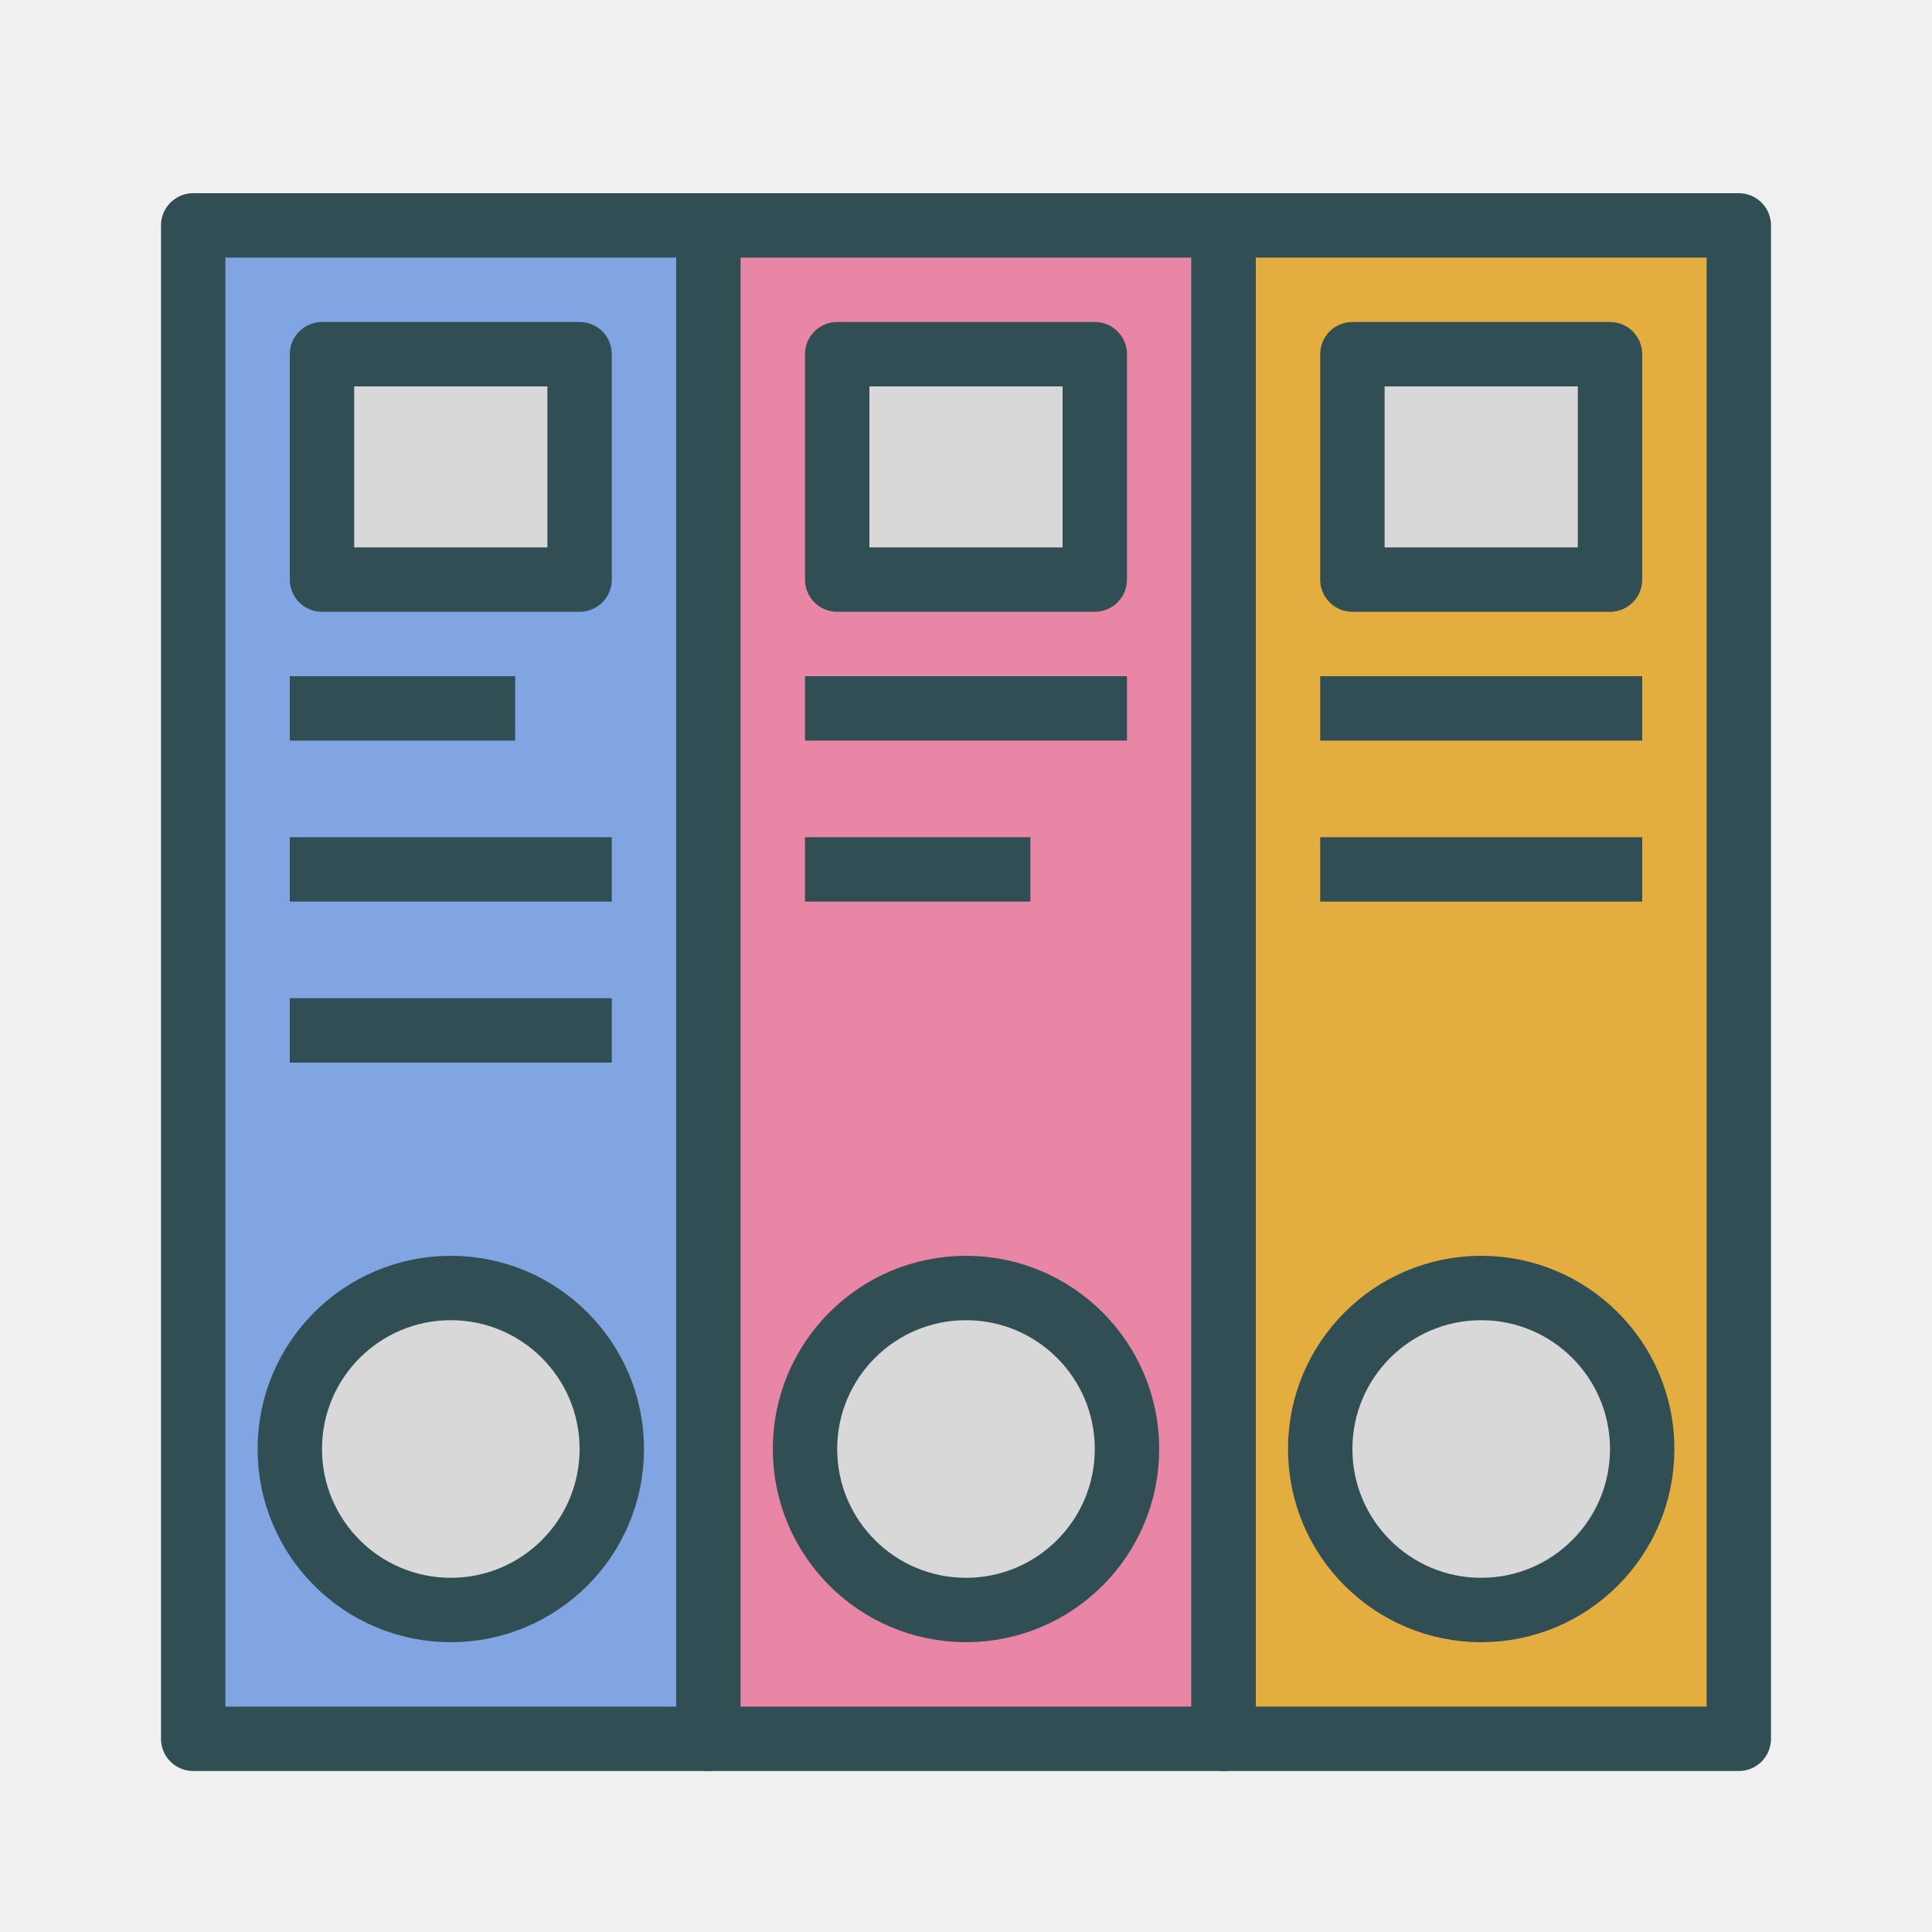
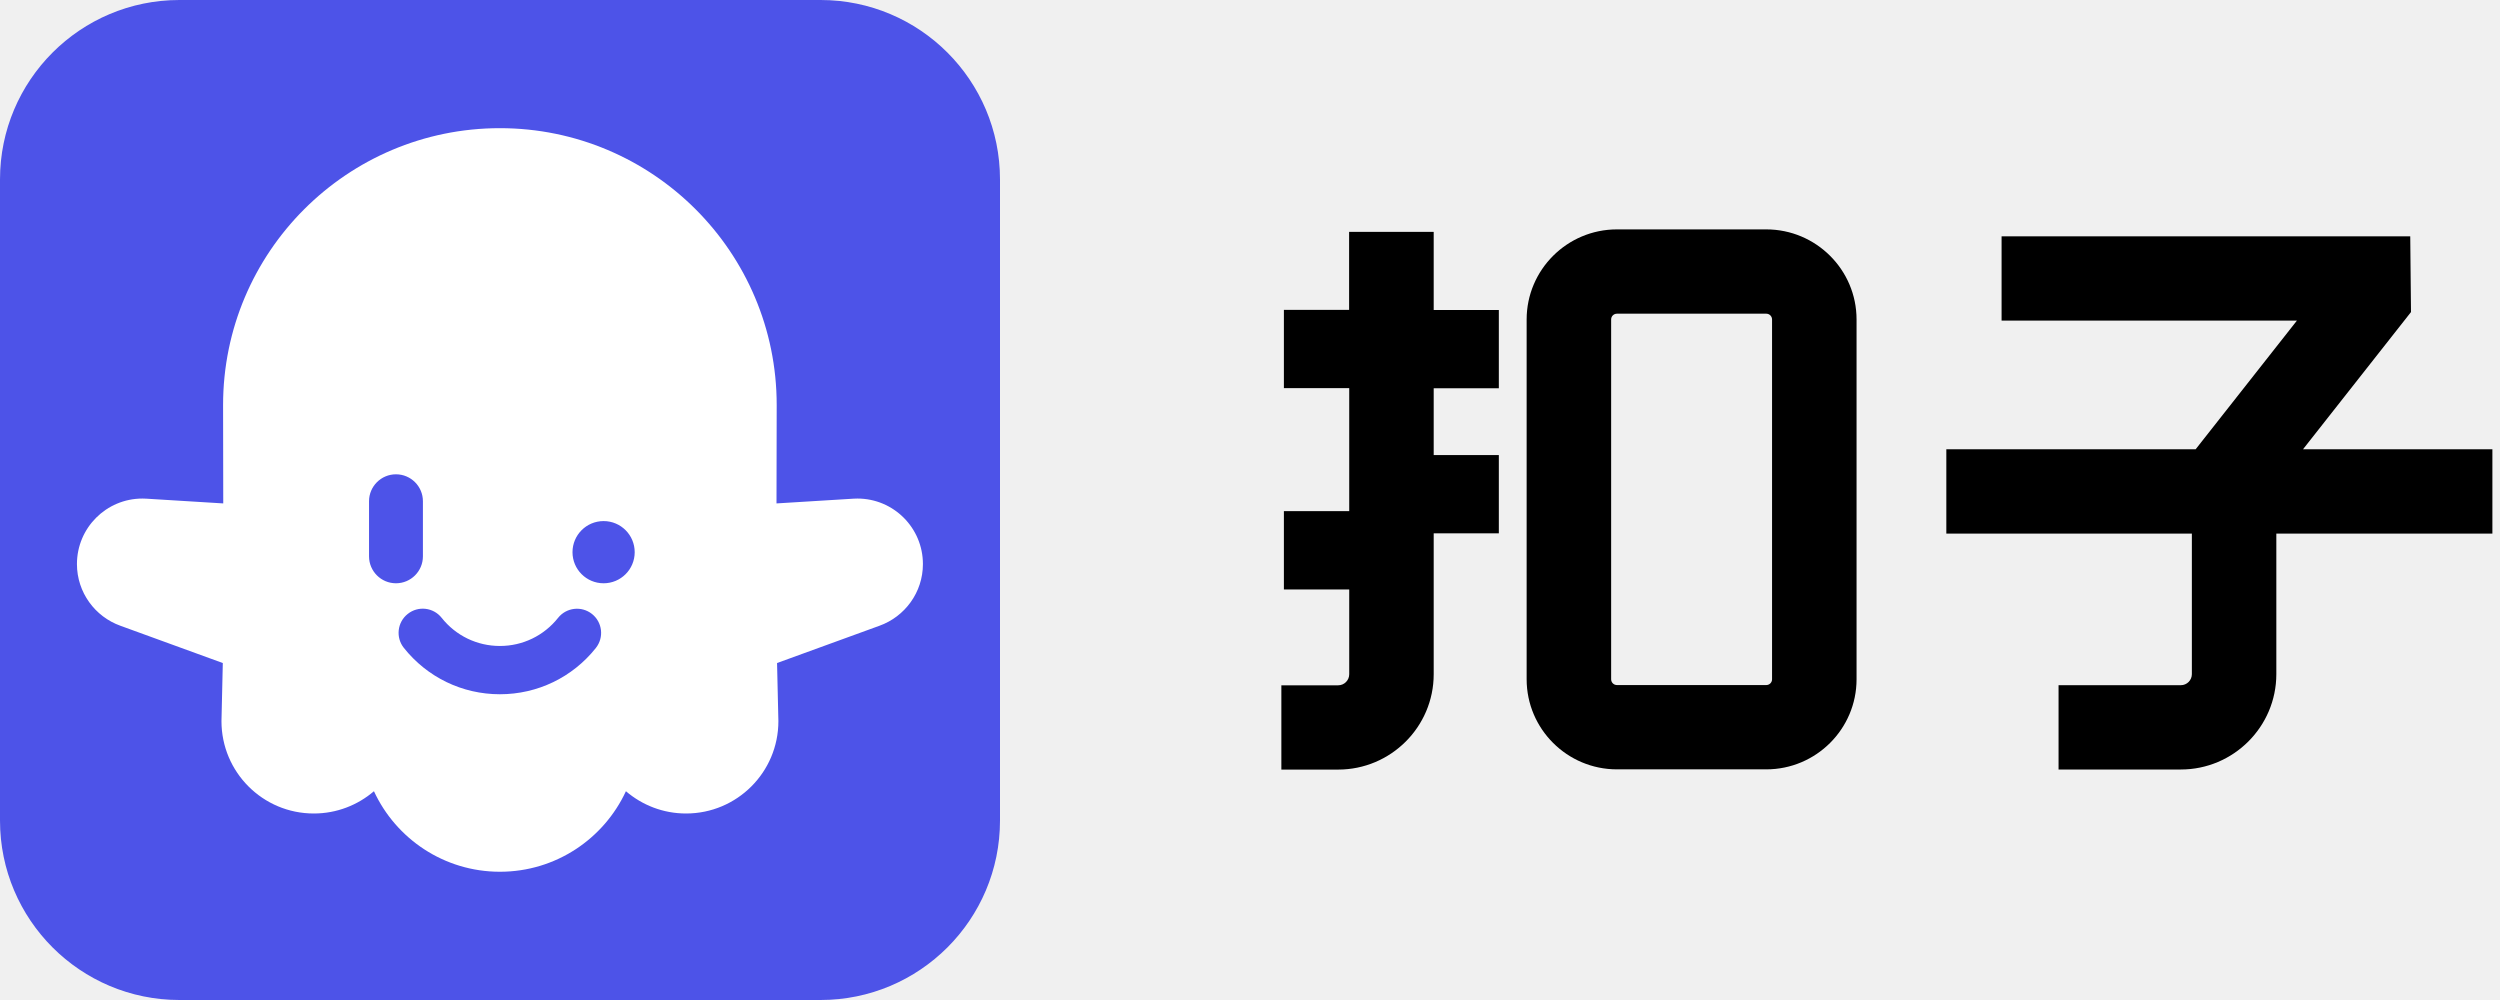
- <svg xmlns="http://www.w3.org/2000/svg" width="60px" height="60px" viewBox="0 0 60 60" version="1.1">
-   <defs />
-   <g id="colored" stroke="none" stroke-width="1" fill="none" fill-rule="evenodd">
-     <g id="Marketing_sliced" transform="translate(0, -1320)" />
-     <g id="Marketing" transform="translate(2, -1310)" stroke="#314E55" stroke-width="2" stroke-linejoin="round">
-       <g id="Docarchive" transform="translate(4, 1317)">
-         <rect id="Rectangle-1628" stroke-linecap="round" fill="#81A4E3" x="0" y="0" width="16" height="47" />
-         <rect id="Rectangle-1629" stroke-linecap="round" fill="#D8D8D8" x="4" y="4" width="8" height="7" />
-         <circle id="Oval-1442" stroke-linecap="round" fill="#D8D8D8" cx="8" cy="38" r="5" />
-         <path d="M4,15 L9,15" id="Line" stroke-linecap="square" />
-         <path d="M4,20 L12,20" id="Line" stroke-linecap="square" />
-         <path d="M4,25 L12,25" id="Line" stroke-linecap="square" />
-         <rect id="Rectangle-1631" stroke-linecap="round" fill="#EA86A5" x="16" y="0" width="16" height="47" />
-         <rect id="Rectangle-1630" stroke-linecap="round" fill="#D8D8D8" x="20" y="4" width="8" height="7" />
-         <circle id="Oval-1443" stroke-linecap="round" fill="#D8D8D8" cx="24" cy="38" r="5" />
-         <path d="M20,15 L28,15" id="Line-338" stroke-linecap="square" />
-         <path d="M20,20 L25,20" id="Line-339" stroke-linecap="square" />
-         <rect id="Rectangle-1633" stroke-linecap="round" fill="#E4AD40" x="32" y="0" width="16" height="47" />
-         <rect id="Rectangle-1632" stroke-linecap="round" fill="#D8D8D8" x="36" y="4" width="8" height="7" />
-         <circle id="Oval-1444" stroke-linecap="round" fill="#D8D8D8" cx="40" cy="38" r="5" />
-         <path d="M36,15 L44,15" id="Line-341" stroke-linecap="square" />
-         <path d="M36,20 L44,20" id="Line-342" stroke-linecap="square" />
-       </g>
-     </g>
-   </g>
+ <svg xmlns="http://www.w3.org/2000/svg" width="90" height="36" viewBox="0 0 90 36" fill="none">
+   <path d="M51.608 8.348H48.568V11.155H46.22V13.973H48.572V18.401H46.22V21.22H48.572V24.273C48.572 24.492 48.394 24.671 48.174 24.671H46.129V27.705H48.174C50.069 27.705 51.613 26.165 51.613 24.273V19.201H53.958V16.383H51.613V13.978H53.958V11.16H51.613V8.349H51.608V8.348Z" fill="black" />
+   <path d="M63.586 8.258H58.209C56.417 8.258 54.959 9.714 54.959 11.501V24.454C54.959 26.244 56.42 27.697 58.209 27.697H63.586C65.378 27.697 66.836 26.241 66.836 24.454V11.501C66.836 9.71 65.375 8.258 63.586 8.258ZM63.794 24.454C63.794 24.572 63.699 24.662 63.586 24.662H58.209C58.092 24.662 58.001 24.567 58.001 24.454V11.501C58.001 11.383 58.095 11.293 58.209 11.293H63.586C63.703 11.293 63.794 11.388 63.794 11.501V24.454Z" fill="black" />
+   <path d="M89.721 16.173H82.909L86.796 11.234L86.769 8.507H72.057V11.542H82.689L79.043 16.174H70.068V19.209H78.907V24.269C78.907 24.489 78.729 24.667 78.509 24.667H74.108V27.702H78.509C80.404 27.702 81.948 26.161 81.948 24.269V19.209H89.726V16.174H89.721V16.173Z" fill="black" />
+   <path d="M29.539 0H6.461C2.893 0 0 2.893 0 6.461V29.539C0 33.107 2.893 36 6.461 36H29.539C33.107 36 36 33.107 36 29.539V6.461C36 2.893 33.107 0 29.539 0Z" fill="#4D53E8" />
+   <path d="M30.864 17.948C30.819 17.948 30.774 17.948 30.73 17.952C30.036 17.993 27.954 18.123 27.954 18.123L27.961 14.582C27.961 9.078 23.5 4.616 17.996 4.614C12.492 4.616 8.031 9.078 8.031 14.582L8.037 18.123C8.037 18.123 5.956 17.993 5.262 17.952C5.217 17.948 5.172 17.948 5.127 17.948C3.824 17.948 2.77 19.005 2.77 20.306C2.77 21.329 3.423 22.2 4.334 22.527C5.257 22.86 8.021 23.869 8.021 23.869L7.973 25.962C7.973 27.797 9.46 29.286 11.297 29.286C12.124 29.286 12.879 28.983 13.462 28.484C14.254 30.196 15.988 31.383 17.997 31.383C20.008 31.383 21.74 30.195 22.533 28.484C23.116 28.983 23.871 29.286 24.698 29.286C26.533 29.286 28.022 27.799 28.022 25.962L27.974 23.869C27.974 23.869 30.738 22.86 31.661 22.527C32.572 22.2 33.225 21.329 33.225 20.306C33.225 19.003 32.169 17.948 30.868 17.948H30.864ZM13.285 20.028V18.045C13.285 17.509 13.72 17.075 14.255 17.075C14.791 17.075 15.225 17.509 15.225 18.045V20.028C15.225 20.564 14.791 20.998 14.255 20.998C13.72 20.998 13.285 20.564 13.285 20.028ZM21.452 23.326C20.608 24.386 19.349 24.993 17.996 24.993C16.643 24.993 15.382 24.384 14.538 23.323C14.239 22.947 14.302 22.399 14.678 22.102C15.054 21.802 15.601 21.865 15.899 22.241C16.41 22.885 17.174 23.255 17.996 23.255C18.818 23.255 19.58 22.885 20.091 22.243C20.39 21.867 20.936 21.805 21.312 22.103C21.688 22.403 21.75 22.948 21.452 23.325V23.326ZM21.73 20.998C21.111 20.998 20.61 20.497 20.61 19.879C20.61 19.26 21.111 18.759 21.73 18.759C22.349 18.759 22.849 19.26 22.849 19.879C22.849 20.497 22.349 20.998 21.73 20.998Z" fill="white" />
</svg>
